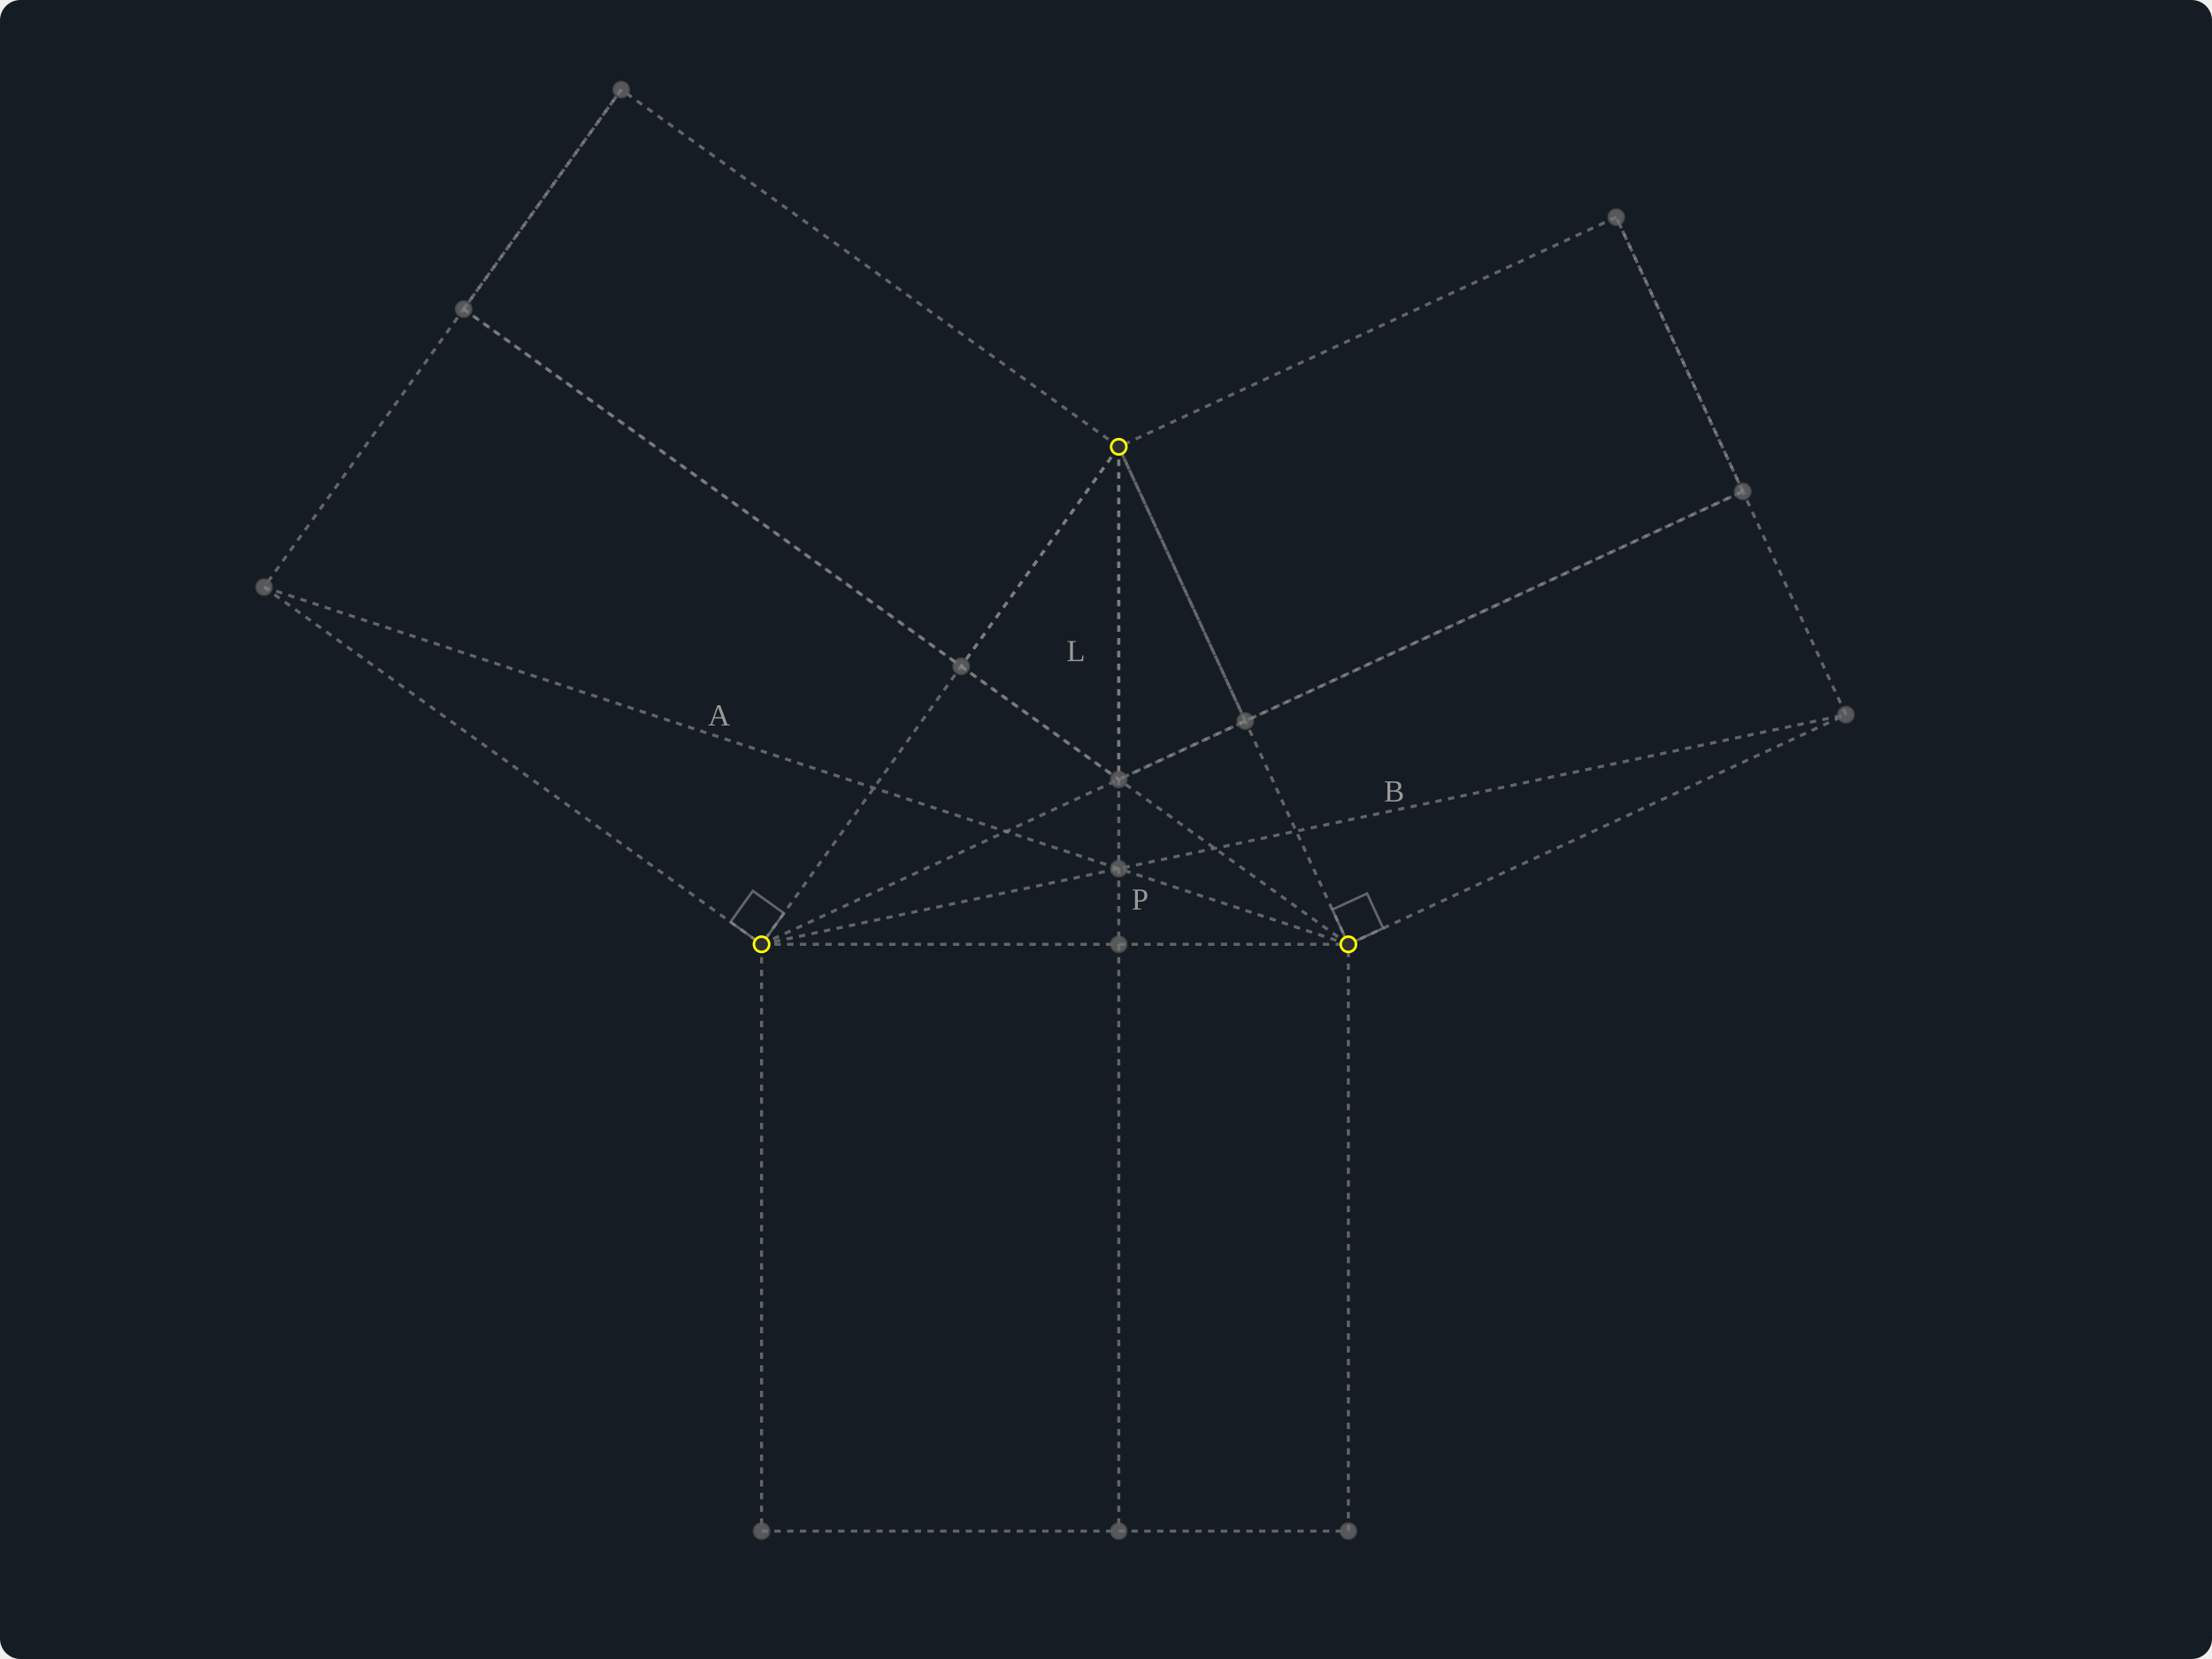
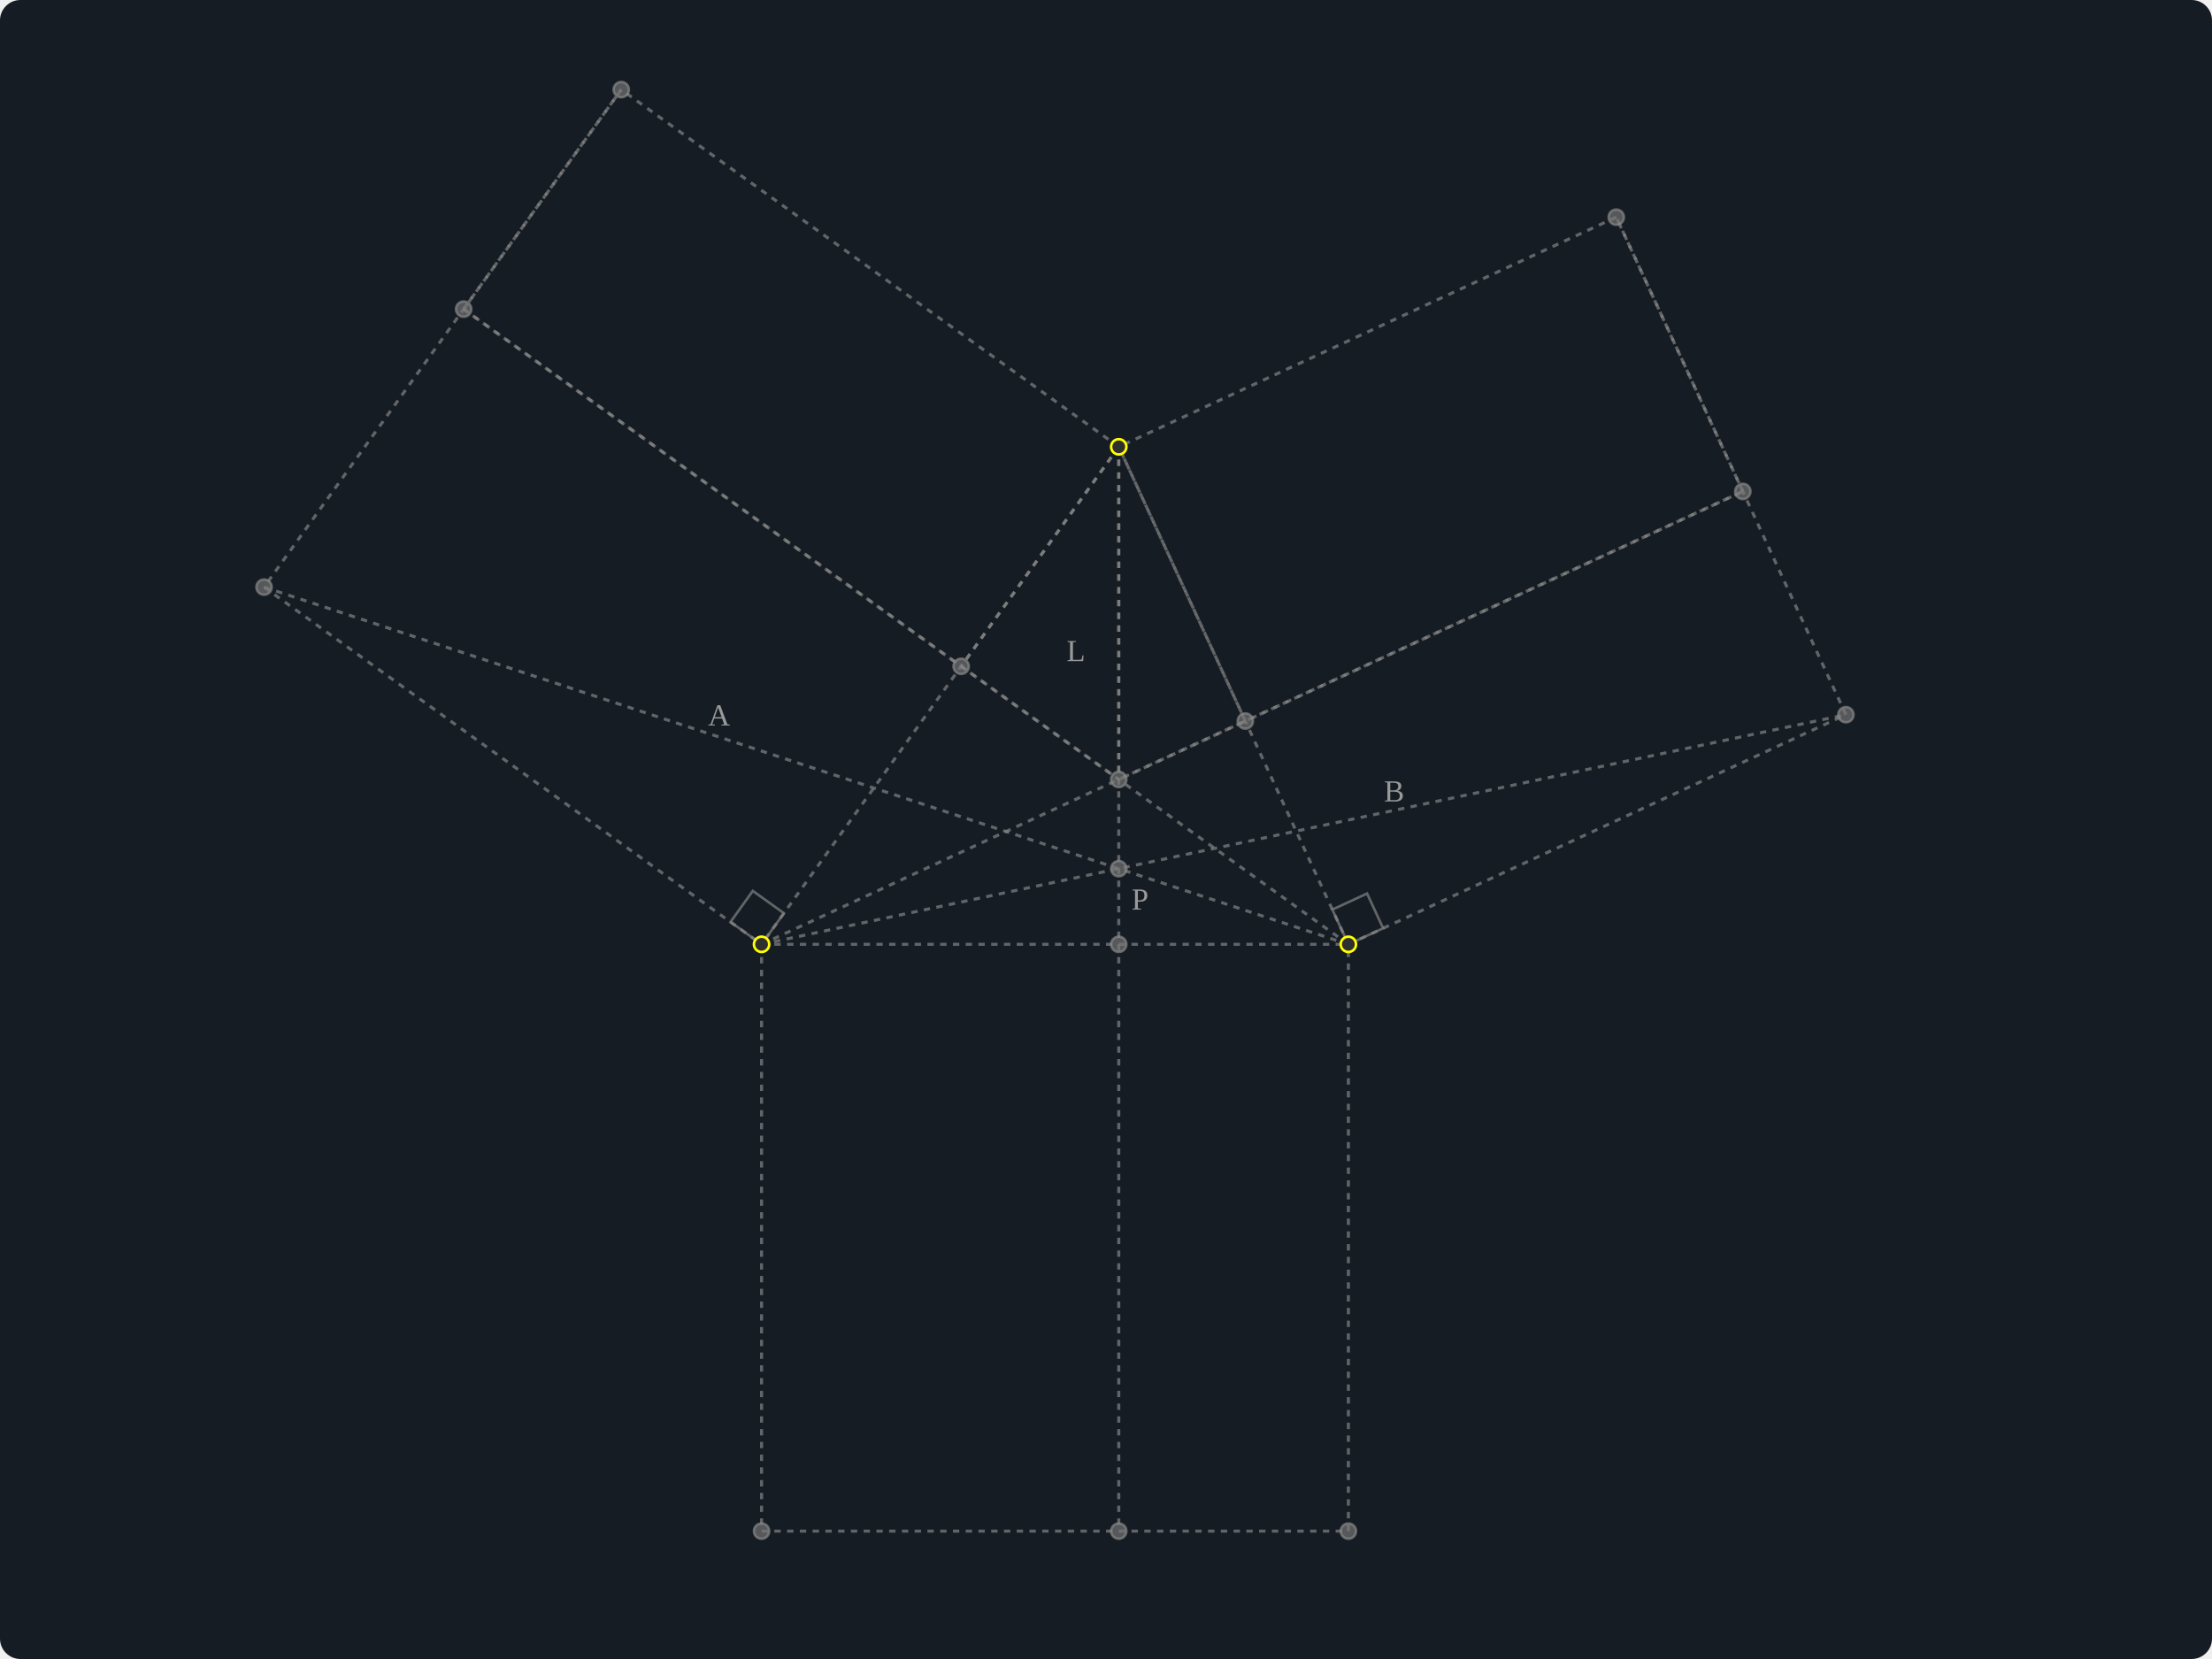
<svg xmlns="http://www.w3.org/2000/svg" xmlns:html="http://www.w3.org/1999/xhtml" xmlns:ns1="https://svgjs.com/svgjs" version="1.1" width="867" height="650.25" viewBox="0 0 867 650.25">
  <g transform="matrix(1,0,0,-1,433.5,325.125)">
    <rect width="867" height="650.25" class="fsg-board" fill="#ffffff00" rx="8" ry="8" x="-433.5" y="-325.125" />
    <rect width="0" height="0" class="fsg-ui-select-box" x="85" y="-92.875" />
    <circle r="230" cx="95" cy="-45" class="circle" fill="none" stroke="#888888aa" fsg_shape="true" fsg_hidden="true" fsg-no="19" fsg-refs="9,6" fsg-stroke-type="dashed" />
    <line x1="95" y1="-11558" x2="95" y2="1644.607" class="perp-line" stroke="#888888aa" fsg_shape="true" fsg_hidden="true" fsg-no="18" fsg-refs="10,9" fsg-stroke-type="dashed" />
    <line x1="5" y1="150" x2="-135" y2="-45" class="edge" stroke="#888888aa" fsg_shape="true" fsg-no="8" fsg-refs="5,6" fsg-stroke-type="dashed" />
    <line x1="95" y1="-45" x2="5" y2="150" class="edge" stroke="#888888aa" fsg_shape="true" fsg-no="11" fsg-refs="9,5" fsg-stroke-type="dashed" />
    <line x1="5" y1="150" x2="5" y2="-11558" class="ray" stroke="#888888aa" fsg_shape="true" fsg_hidden="true" fsg-no="13" fsg-refs="5,12" fsg-stroke-type="dashed" />
    <line x1="770.143" y1="-399.333" x2="-2076.775" y2="1644.607" class="perp-line" stroke="#888888aa" fsg_shape="true" fsg_hidden="true" fsg-no="29" fsg-refs="8,5" fsg-stroke-type="dashed" />
    <circle r="240.052" cx="5" cy="150" class="circle" fill="none" stroke="#888888aa" fsg_shape="true" fsg_hidden="true" fsg-no="32" fsg-refs="5,6" fsg-stroke-type="dashed" />
    <line x1="-2458" y1="-986.769" x2="770.143" y2="503.143" class="perp-line" stroke="#888888aa" fsg_shape="true" fsg_hidden="true" fsg-no="45" fsg-refs="11,5" fsg-stroke-type="dashed" />
    <circle r="214.767" cx="5" cy="150" class="circle" fill="none" stroke="#888888aa" fsg_shape="true" fsg_hidden="true" fsg-no="46" fsg-refs="5,9" fsg-stroke-type="dashed" />
    <line x1="200" y1="240" x2="5" y2="150" class="edge" stroke="#888888aa" fsg_shape="true" fsg-no="55" fsg-refs="48,5" fsg-stroke-type="dashed" />
    <line x1="5" y1="150" x2="-190" y2="290" class="edge" stroke="#888888aa" fsg_shape="true" fsg-no="56" fsg-refs="5,34" fsg-stroke-type="dashed" />
    <line x1="5" y1="150" x2="5" y2="-275" class="edge" stroke="#888888aa" fsg_shape="true" fsg-no="63" fsg-refs="5,62" fsg-text="L" fsg-stroke-type="dashed" />
    <path d="M -135 -45 L -126.252 -32.815 L -138.437 -24.067 L -147.185 -36.252 Z" class="angle" fill="none" stroke="#888888aa" fsg_shape="true" fsg-no="69" fsg-refs="5,6,37" />
    <path d="M 95 -45 L 108.619 -38.714 L 102.334 -25.095 L 88.714 -31.381 Z" class="angle" fill="none" stroke="#888888aa" fsg_shape="true" fsg-no="70" fsg-refs="51,9,5" />
    <line x1="5" y1="150" x2="5" y2="19.615" class="edge" stroke="#888888aa" fsg_shape="true" fsg-no="73" fsg-refs="5,68" fsg-stroke-type="dashed" />
    <line x1="5" y1="150" x2="-56.77" y2="63.963" class="edge" stroke="#888888aa" fsg_shape="true" fsg-no="74" fsg-refs="5,26" fsg-stroke-type="dashed" />
    <line x1="5" y1="150" x2="54.61" y2="42.512" class="edge" stroke="#888888aa" fsg_shape="true" fsg-no="75" fsg-refs="5,39" fsg-stroke-type="dashed" />
    <circle r="3" cx="5" cy="150" class="point" stroke="#888888aa" fsg-no="5" />
    <line x1="-135" y1="-45" x2="95" y2="-45" class="edge" stroke="#888888aa" fsg_shape="true" fsg-no="10" fsg-refs="6,9" fsg-stroke-type="dashed" />
    <line x1="-135" y1="-11558" x2="-135" y2="1644.607" class="perp-line" stroke="#888888aa" fsg_shape="true" fsg_hidden="true" fsg-no="16" fsg-refs="10,6" fsg-stroke-type="dashed" />
    <line x1="-2458" y1="1622.795" x2="770.143" y2="-694.846" class="perp-line" stroke="#888888aa" fsg_shape="true" fsg_hidden="true" fsg-no="31" fsg-refs="8,6" fsg-stroke-type="dashed" />
    <line x1="-135" y1="-45" x2="770.143" y2="372.758" class="ray" stroke="#888888aa" fsg_shape="true" fsg_hidden="true" fsg-no="40" fsg-refs="6,39" fsg-stroke-type="dashed" />
    <line x1="-135" y1="-45" x2="290" y2="45" class="edge" stroke="#888888aa" fsg_shape="true" fsg-no="52" fsg-refs="6,51" fsg-text="B" fsg-stroke-type="dashed" />
    <line x1="-330" y1="95" x2="-135" y2="-45" class="edge" stroke="#888888aa" fsg_shape="true" fsg-no="58" fsg-refs="37,6" fsg-stroke-type="dashed" />
    <line x1="-135" y1="-45" x2="-135" y2="-275" class="edge" stroke="#888888aa" fsg_shape="true" fsg-no="59" fsg-refs="6,25" fsg-stroke-type="dashed" />
    <line x1="-135" y1="-45" x2="249.61" y2="132.512" class="edge" stroke="#888888aa" fsg_shape="true" fsg-no="66" fsg-refs="6,64" fsg-stroke-type="dashed" />
    <circle r="3" cx="-135" cy="-45" class="point" stroke="#888888aa" fsg-no="6" />
    <line x1="95" y1="-45" x2="-2258.382" y2="1644.607" class="ray" stroke="#888888aa" fsg_shape="true" fsg_hidden="true" fsg-no="27" fsg-refs="9,26" fsg-stroke-type="dashed" />
    <line x1="-330" y1="95" x2="95" y2="-45" class="edge" stroke="#888888aa" fsg_shape="true" fsg-no="41" fsg-refs="37,9" fsg-text="A" fsg-stroke-type="dashed" />
    <line x1="-2458" y1="-1223.308" x2="770.143" y2="266.604" class="perp-line" stroke="#888888aa" fsg_shape="true" fsg_hidden="true" fsg-no="43" fsg-refs="11,9" fsg-stroke-type="dashed" />
    <line x1="95" y1="-45" x2="290" y2="45" class="edge" stroke="#888888aa" fsg_shape="true" fsg-no="53" fsg-refs="9,51" fsg-stroke-type="dashed" />
    <line x1="95" y1="-275" x2="95" y2="-45" class="edge" stroke="#888888aa" fsg_shape="true" fsg-no="61" fsg-refs="21,9" fsg-stroke-type="dashed" />
    <line x1="95" y1="-45" x2="-251.77" y2="203.963" class="edge" stroke="#888888aa" fsg_shape="true" fsg-no="65" fsg-refs="9,38" fsg-stroke-type="dashed" />
    <circle r="3" cx="95" cy="-45" class="point" stroke="#888888aa" fsg-no="9" />
    <circle r="3" cx="5" cy="-45" class="intersect-point" index="0" fsg-no="12" fsg-refs="10,5" />
    <line x1="-2458" y1="-275" x2="770.143" y2="-275" class="perp-line" stroke="#888888aa" fsg_shape="true" fsg_hidden="true" fsg-no="24" fsg-refs="18,21" fsg-stroke-type="dashed" />
    <line x1="-135" y1="-275" x2="95" y2="-275" class="edge" stroke="#888888aa" fsg_shape="true" fsg-no="60" fsg-refs="25,21" fsg-stroke-type="dashed" />
    <circle r="3" cx="95" cy="-275" class="intersect-point" index="1" fsg-no="21" fsg-refs="18,19" />
    <circle r="3" cx="-135" cy="-275" class="intersect-point" index="0" fsg-no="25" fsg-refs="24,16" />
    <circle r="3" cx="-56.77" cy="63.963" class="intersect-point" index="0" fsg-no="26" fsg-refs="8,9" />
    <line x1="-2458" y1="-2869" x2="770.143" y2="1627.342" class="perp-line" stroke="#888888aa" fsg_shape="true" fsg_hidden="true" fsg-no="36" fsg-refs="29,34" fsg-stroke-type="dashed" />
    <line x1="-190" y1="290" x2="-330" y2="95" class="edge" stroke="#888888aa" fsg_shape="true" fsg-no="57" fsg-refs="34,37" fsg-stroke-type="dashed" />
    <line x1="-251.77" y1="203.963" x2="-190" y2="290" class="edge" stroke="#888888aa" fsg_shape="true" fsg-no="72" fsg-refs="38,34" fsg-stroke-type="dashed" />
    <circle r="3" cx="-190" cy="290" class="intersect-point" index="1" fsg-no="34" fsg-refs="29,32" />
    <circle r="3" cx="-330" cy="95" class="intersect-point" index="0" fsg-no="37" fsg-refs="36,31" />
    <line x1="-251.77" y1="203.963" x2="5" y2="19.615" class="edge" stroke="#888888aa" fsg_shape="true" fsg-no="77" fsg-refs="38,68" fsg-stroke-type="dashed" />
    <circle r="3" cx="-251.77" cy="203.963" class="intersect-point" index="0" fsg-no="38" fsg-refs="27,36" />
    <circle r="3" cx="54.61" cy="42.512" class="intersect-point" index="0" fsg-no="39" fsg-refs="11,6" />
    <line x1="770.143" y1="-995.31" x2="-448.28" y2="1644.607" class="perp-line" stroke="#888888aa" fsg_shape="true" fsg_hidden="true" fsg-no="50" fsg-refs="45,48" fsg-stroke-type="dashed" />
    <line x1="290" y1="45" x2="200" y2="240" class="edge" stroke="#888888aa" fsg_shape="true" fsg-no="54" fsg-refs="51,48" fsg-stroke-type="dashed" />
    <line x1="249.61" y1="132.512" x2="200" y2="240" class="edge" stroke="#888888aa" fsg_shape="true" fsg-no="71" fsg-refs="64,48" fsg-stroke-type="dashed" />
    <circle r="3" cx="200" cy="240" class="intersect-point" index="1" fsg-no="48" fsg-refs="45,46" />
    <circle r="3" cx="290" cy="45" class="intersect-point" index="0" fsg-no="51" fsg-refs="50,43" />
    <circle r="3" cx="5" cy="-275" class="intersect-point" index="0" fsg-no="62" fsg-refs="13,60" />
    <line x1="249.61" y1="132.512" x2="5" y2="19.615" class="edge" stroke="#888888aa" fsg_shape="true" fsg-no="76" fsg-refs="64,68" fsg-stroke-type="dashed" />
    <circle r="3" cx="249.61" cy="132.512" class="intersect-point" index="0" fsg-no="64" fsg-refs="40,54" />
    <circle r="3" cx="5" cy="-15.353" class="intersect-point" index="0" fsg-no="67" fsg-refs="41,52" fsg-text="P" />
    <circle r="3" cx="5" cy="19.615" class="intersect-point" index="0" fsg-no="68" fsg-refs="66,65" />
    <text class="label" offset_x="5" offset_y="5" transform="matrix(1,0,0,-1,0,0)" x="10.013" y="10.577" fsg-of="67" ns1:data="{&quot;leading&quot;:&quot;1.3&quot;}">
      <tspan dy="20.8" x="10.013" ns1:data="{&quot;leading&quot;:&quot;1.3&quot;,&quot;newLined&quot;:true}">P</tspan>
    </text>
    <text class="label" offset_x="-20.453" offset_y="-139.531" transform="matrix(1,0,0,-1,0,0)" x="-15.445" y="-86.797" fsg-of="63" ns1:data="{&quot;leading&quot;:&quot;1.3&quot;}">
      <tspan dy="20.8" x="-15.445" ns1:data="{&quot;leading&quot;:&quot;1.3&quot;,&quot;newLined&quot;:true}">L</tspan>
    </text>
    <text class="label" offset_x="-38.5" offset_y="-27.234" transform="matrix(1,0,0,-1,0,0)" x="-155.997" y="-61.574" fsg-of="41" ns1:data="{&quot;leading&quot;:&quot;1.3&quot;}">
      <tspan dy="20.8" x="-155.997" ns1:data="{&quot;leading&quot;:&quot;1.3&quot;,&quot;newLined&quot;:true}">A</tspan>
    </text>
    <text class="label" offset_x="31.422" offset_y="-22.016" transform="matrix(1,0,0,-1,0,0)" x="108.933" y="-31.791" fsg-of="52" ns1:data="{&quot;leading&quot;:&quot;1.3&quot;}">
      <tspan dy="20.8" x="108.933" ns1:data="{&quot;leading&quot;:&quot;1.3&quot;,&quot;newLined&quot;:true}">B</tspan>
    </text>
  </g>
  <defs>
    <style>
svg {
  user-select: none;
  -webkit-user-select: none;
}

svg .fsg-board {
  fill: #151c23;
}

svg .fsg-ui-select-box {
  stroke-width: 0.5;
  fill: none;
}

svg .menu {
  font: 0.9em Roboto, Helvetica, Sans-Serif, Times, serif, monospace;
}

svg .menu_title {
  fill: #aaa;
  font-family: Georgia, 'Times New Roman', Times, serif;
}

svg .menu_item {
  font-weight: 300;
  fill: #888;
}

svg .menu_item:hover {
  fill: #fff;
  cursor: pointer;
}

svg *[fsg_hidden] {
  visibility: hidden;
}

svg *[fsg_shape]:hover {
  stroke: #fff;
}

svg *[fsg-stroke-type="dashed"] {
  stroke-dasharray: 2.5 2.5;
  stroke-width: 1.2;
}

svg *[fsg-stroke-type="dashed2"] {
  stroke-dasharray: 6 3;
  stroke-width: 1.2;
}

svg *[fsg-stroke-type="dashed3"] {
  stroke-dasharray: 5 5;
  stroke-width: 1.2;
}

svg *[fsg-stroke-type="dashed4"] {
  stroke-dasharray: 3 2 8;
  stroke-width: 1.2;
}

svg .axis-x, svg .axis-y {
  stroke: #555; 
  stroke-width: 1.2;
}

svg .vector-marker-start, svg .vector-marker-end {
  fill: #999;
}

svg .point {
  fill: #2f2f2f;
  stroke: #ff0;
}

svg .pin-point {
  fill: #777777aa;
  stroke: #ff0;
}

svg .mid-point, svg .intersect-point {
  fill: #777777aa;
-   stroke: #565656aa;
+   stroke: #8a8a8aaa;
}

svg .point:hover, svg .pin-point:hover {
  cursor: grab;
}

svg .mid-point:hover, svg .intersect-point:hover {
  cursor: pointer;
}

svg g, svg div, svg foreignObject, svg span {
  position: relative;
}

svg span.base {
  position: relative !important;
}

svg .latex-container {
  width: max-content;
  height: max-content;
  position: fixed; /* important for Safari */
}

svg .latex,
svg .label {
  color: #999;
  fill: #999;
  font-family: 'KaTeX_Math', 'Times New Roman', Times, serif;
}

svg .length-marker,
svg .angle-marker {
  fill: none
}
</style>
    <html:link rel="stylesheet" href="https://rintaroutw.github.io/fsg/style/runtime.css" />
    <html:link rel="stylesheet" href="https://cdn.jsdelivr.net/npm/katex@0.12.0/dist/katex.min.css" />
    <marker markerWidth="6" markerHeight="6" refX="3" refY="3" viewBox="0 0 6 6" orient="auto" class="vector-start-marker">
      <circle r="3" cx="3" cy="3" class="vector-marker-start" />
    </marker>
    <marker markerWidth="10" markerHeight="6" refX="10" refY="3" viewBox="0 0 10 6" orient="auto" class="vector-end-marker" id="SvgjsMarker1000">
      <polygon points="0 0, 10 3, 0 6" stroke-width="1" class="vector-marker-end" />
    </marker>
  </defs>
</svg>
